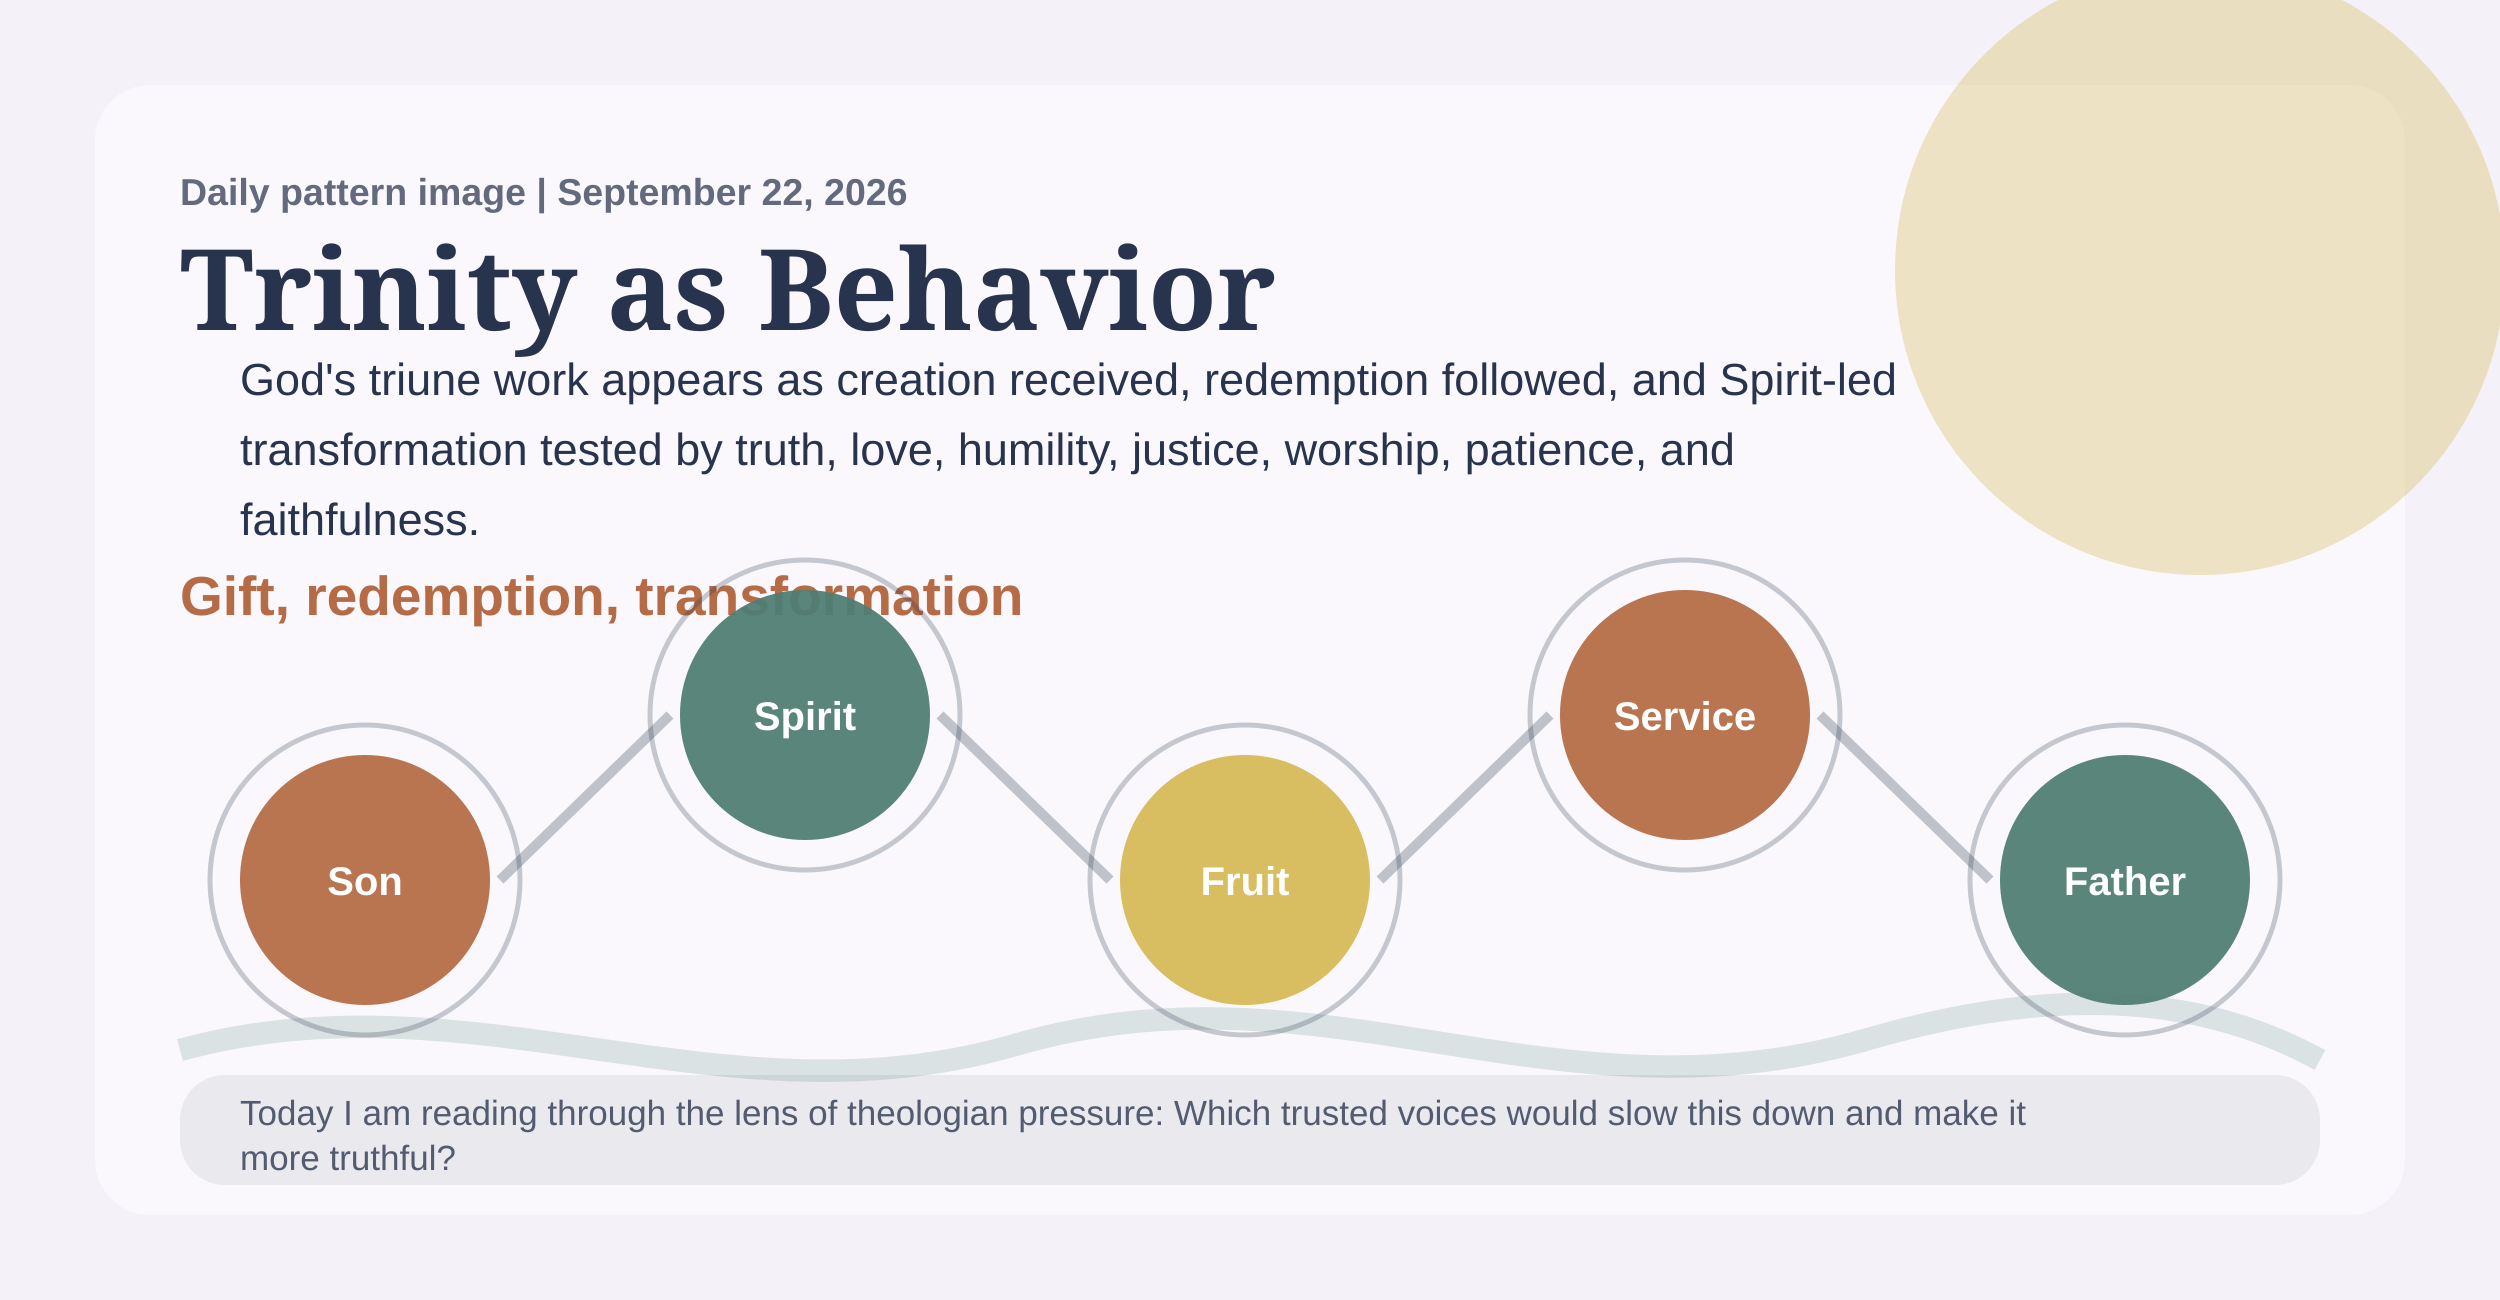
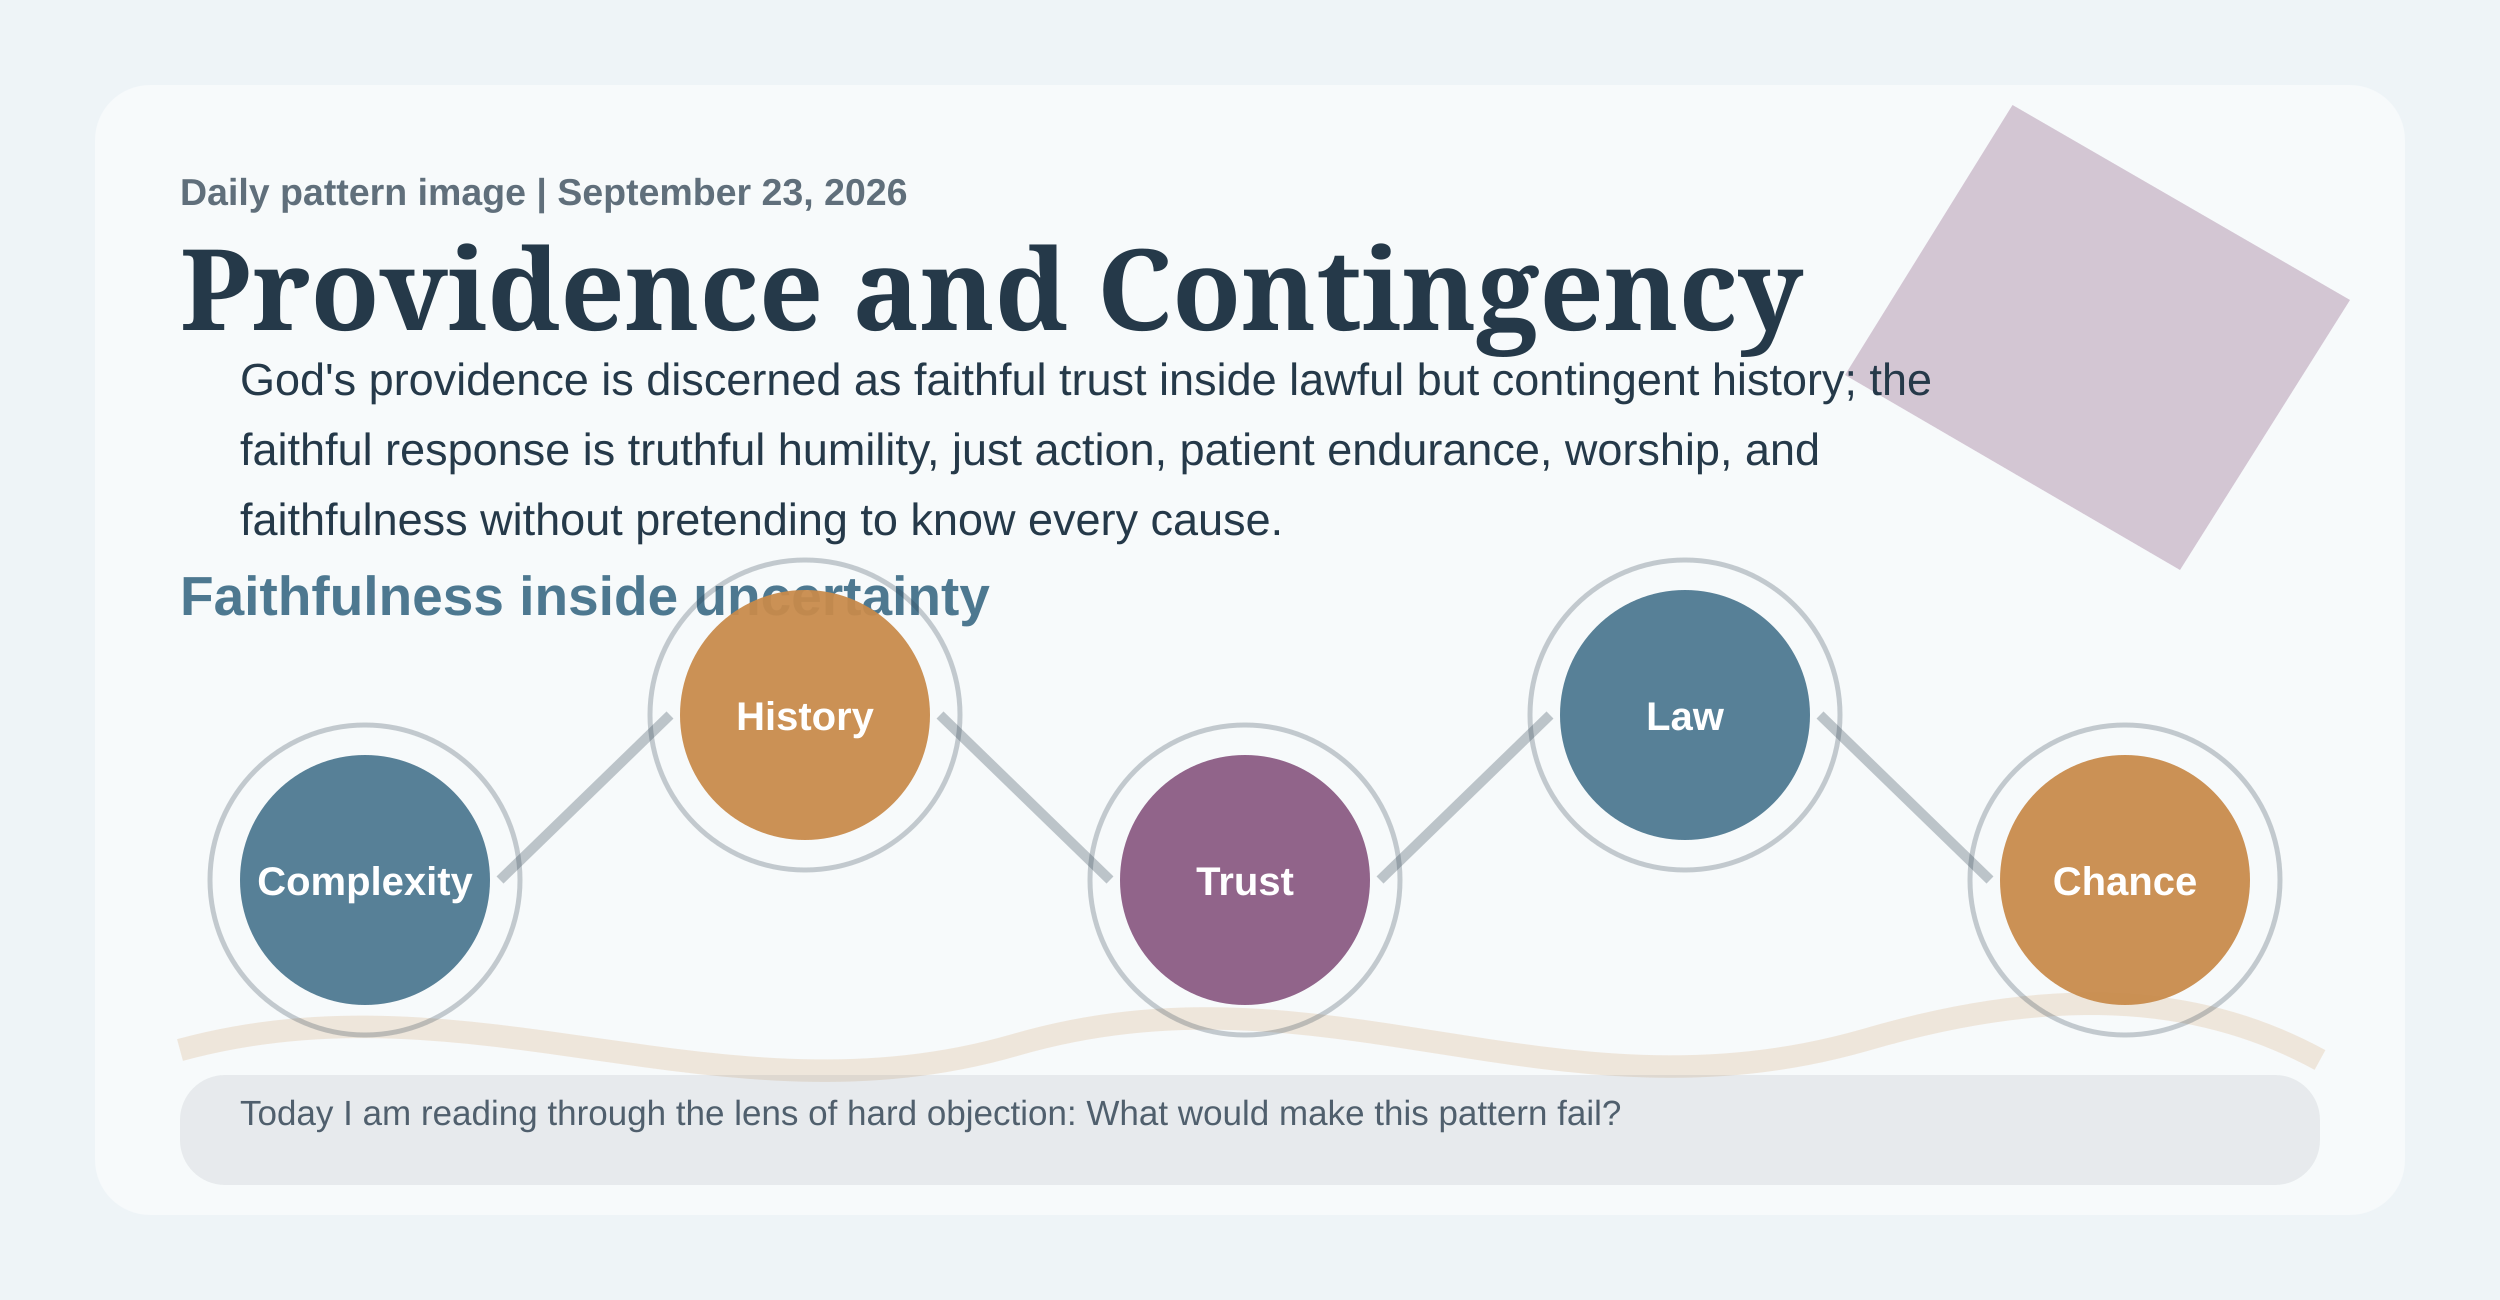
<svg xmlns="http://www.w3.org/2000/svg" width="1000" height="520" viewBox="0 0 1000 520" role="img" aria-labelledby="title desc">
  <style>
-     .eyebrow { font: 700 15px Arial, sans-serif; letter-spacing: 0; fill: #28334d; opacity: 0.72; }
-     .title { font: 700 45px Georgia, serif; letter-spacing: 0; fill: #28334d; }
-     .subtitle { font: 700 22px Arial, sans-serif; letter-spacing: 0; fill: #b56b45; }
-     .body { font: 18px Arial, sans-serif; letter-spacing: 0; fill: #28334d; }
-     .small { font: 14px Arial, sans-serif; letter-spacing: 0; fill: #28334d; opacity: 0.78; }
+     .eyebrow { font: 700 15px Arial, sans-serif; letter-spacing: 0; fill: #253949; opacity: 0.72; }
+     .title { font: 700 45px Georgia, serif; letter-spacing: 0; fill: #253949; }
+     .subtitle { font: 700 22px Arial, sans-serif; letter-spacing: 0; fill: #4d7890; }
+     .body { font: 18px Arial, sans-serif; letter-spacing: 0; fill: #253949; }
+     .small { font: 14px Arial, sans-serif; letter-spacing: 0; fill: #253949; opacity: 0.78; }
    .node { font: 700 16px Arial, sans-serif; letter-spacing: 0; fill: #ffffff; }
  </style>
-   <rect width="1000" height="520" fill="#f4f1f8" />
+   <rect width="1000" height="520" fill="#eef4f7" />
  <rect x="38" y="34" width="924" height="452" rx="22" fill="#ffffff" opacity="0.50" />
-   <circle cx="880" cy="108" r="122" fill="#d7b957" opacity="0.34" />
-   <path d="M72 420 C190 388 288 452 406 418 C530 382 620 452 746 416 C828 392 884 400 928 424" fill="none" stroke="#4f7d73" stroke-width="9" opacity="0.18" />
-   <text x="72" y="82" class="eyebrow">Daily pattern image | September 22, 2026</text>
-   <text x="72" y="132" class="title">Trinity as Behavior</text>
-   <text x="72" y="246" class="subtitle">Gift, redemption, transformation</text>
-   <text x="96" y="158" class="body">God's triune work appears as creation received, redemption followed, and Spirit-led</text>
-   <text x="96" y="186" class="body">transformation tested by truth, love, humility, justice, worship, patience, and</text>
-   <text x="96" y="214" class="body">faithfulness.</text>
-   <line x1="200" y1="352" x2="268" y2="286" stroke="#28334d" stroke-width="4" opacity="0.28" />
-   <line x1="376" y1="286" x2="444" y2="352" stroke="#28334d" stroke-width="4" opacity="0.28" />
-   <line x1="552" y1="352" x2="620" y2="286" stroke="#28334d" stroke-width="4" opacity="0.28" />
-   <line x1="728" y1="286" x2="796" y2="352" stroke="#28334d" stroke-width="4" opacity="0.28" />
-   <circle cx="146" cy="352" r="50" fill="#b56b45" opacity="0.94" />
-   <circle cx="146" cy="352" r="62" fill="none" stroke="#28334d" stroke-width="2" opacity="0.25" />
-   <text x="146" y="358" text-anchor="middle" class="node">Son</text>
-   <circle cx="322" cy="286" r="50" fill="#4f7d73" opacity="0.94" />
-   <circle cx="322" cy="286" r="62" fill="none" stroke="#28334d" stroke-width="2" opacity="0.25" />
-   <text x="322" y="292" text-anchor="middle" class="node">Spirit</text>
-   <circle cx="498" cy="352" r="50" fill="#d7b957" opacity="0.94" />
-   <circle cx="498" cy="352" r="62" fill="none" stroke="#28334d" stroke-width="2" opacity="0.25" />
-   <text x="498" y="358" text-anchor="middle" class="node">Fruit</text>
-   <circle cx="674" cy="286" r="50" fill="#b56b45" opacity="0.94" />
-   <circle cx="674" cy="286" r="62" fill="none" stroke="#28334d" stroke-width="2" opacity="0.25" />
-   <text x="674" y="292" text-anchor="middle" class="node">Service</text>
-   <circle cx="850" cy="352" r="50" fill="#4f7d73" opacity="0.94" />
-   <circle cx="850" cy="352" r="62" fill="none" stroke="#28334d" stroke-width="2" opacity="0.25" />
-   <text x="850" y="358" text-anchor="middle" class="node">Father</text>
-   <rect x="72" y="430" width="856" height="44" rx="18" fill="#28334d" opacity="0.08" />
-   <text x="96" y="450" class="small">Today I am reading through the lens of theologian pressure: Which trusted voices would slow this down and make it</text>
-   <text x="96" y="468" class="small">more truthful?</text>
+   <path d="M805 42 L940 120 L872 228 L738 150 Z" fill="#8a5a83" opacity="0.33" />
+   <path d="M72 420 C190 388 288 452 406 418 C530 382 620 452 746 416 C828 392 884 400 928 424" fill="none" stroke="#c88a4a" stroke-width="9" opacity="0.18" />
+   <text x="72" y="82" class="eyebrow">Daily pattern image | September 23, 2026</text>
+   <text x="72" y="132" class="title">Providence and Contingency</text>
+   <text x="72" y="246" class="subtitle">Faithfulness inside uncertainty</text>
+   <text x="96" y="158" class="body">God's providence is discerned as faithful trust inside lawful but contingent history; the</text>
+   <text x="96" y="186" class="body">faithful response is truthful humility, just action, patient endurance, worship, and</text>
+   <text x="96" y="214" class="body">faithfulness without pretending to know every cause.</text>
+   <line x1="200" y1="352" x2="268" y2="286" stroke="#253949" stroke-width="4" opacity="0.28" />
+   <line x1="376" y1="286" x2="444" y2="352" stroke="#253949" stroke-width="4" opacity="0.28" />
+   <line x1="552" y1="352" x2="620" y2="286" stroke="#253949" stroke-width="4" opacity="0.28" />
+   <line x1="728" y1="286" x2="796" y2="352" stroke="#253949" stroke-width="4" opacity="0.28" />
+   <circle cx="146" cy="352" r="50" fill="#4d7890" opacity="0.94" />
+   <circle cx="146" cy="352" r="62" fill="none" stroke="#253949" stroke-width="2" opacity="0.25" />
+   <text x="146" y="358" text-anchor="middle" class="node">Complexity</text>
+   <circle cx="322" cy="286" r="50" fill="#c88a4a" opacity="0.94" />
+   <circle cx="322" cy="286" r="62" fill="none" stroke="#253949" stroke-width="2" opacity="0.25" />
+   <text x="322" y="292" text-anchor="middle" class="node">History</text>
+   <circle cx="498" cy="352" r="50" fill="#8a5a83" opacity="0.94" />
+   <circle cx="498" cy="352" r="62" fill="none" stroke="#253949" stroke-width="2" opacity="0.25" />
+   <text x="498" y="358" text-anchor="middle" class="node">Trust</text>
+   <circle cx="674" cy="286" r="50" fill="#4d7890" opacity="0.94" />
+   <circle cx="674" cy="286" r="62" fill="none" stroke="#253949" stroke-width="2" opacity="0.25" />
+   <text x="674" y="292" text-anchor="middle" class="node">Law</text>
+   <circle cx="850" cy="352" r="50" fill="#c88a4a" opacity="0.94" />
+   <circle cx="850" cy="352" r="62" fill="none" stroke="#253949" stroke-width="2" opacity="0.25" />
+   <text x="850" y="358" text-anchor="middle" class="node">Chance</text>
+   <rect x="72" y="430" width="856" height="44" rx="18" fill="#253949" opacity="0.08" />
+   <text x="96" y="450" class="small">Today I am reading through the lens of hard objection: What would make this pattern fail?</text>
</svg>
